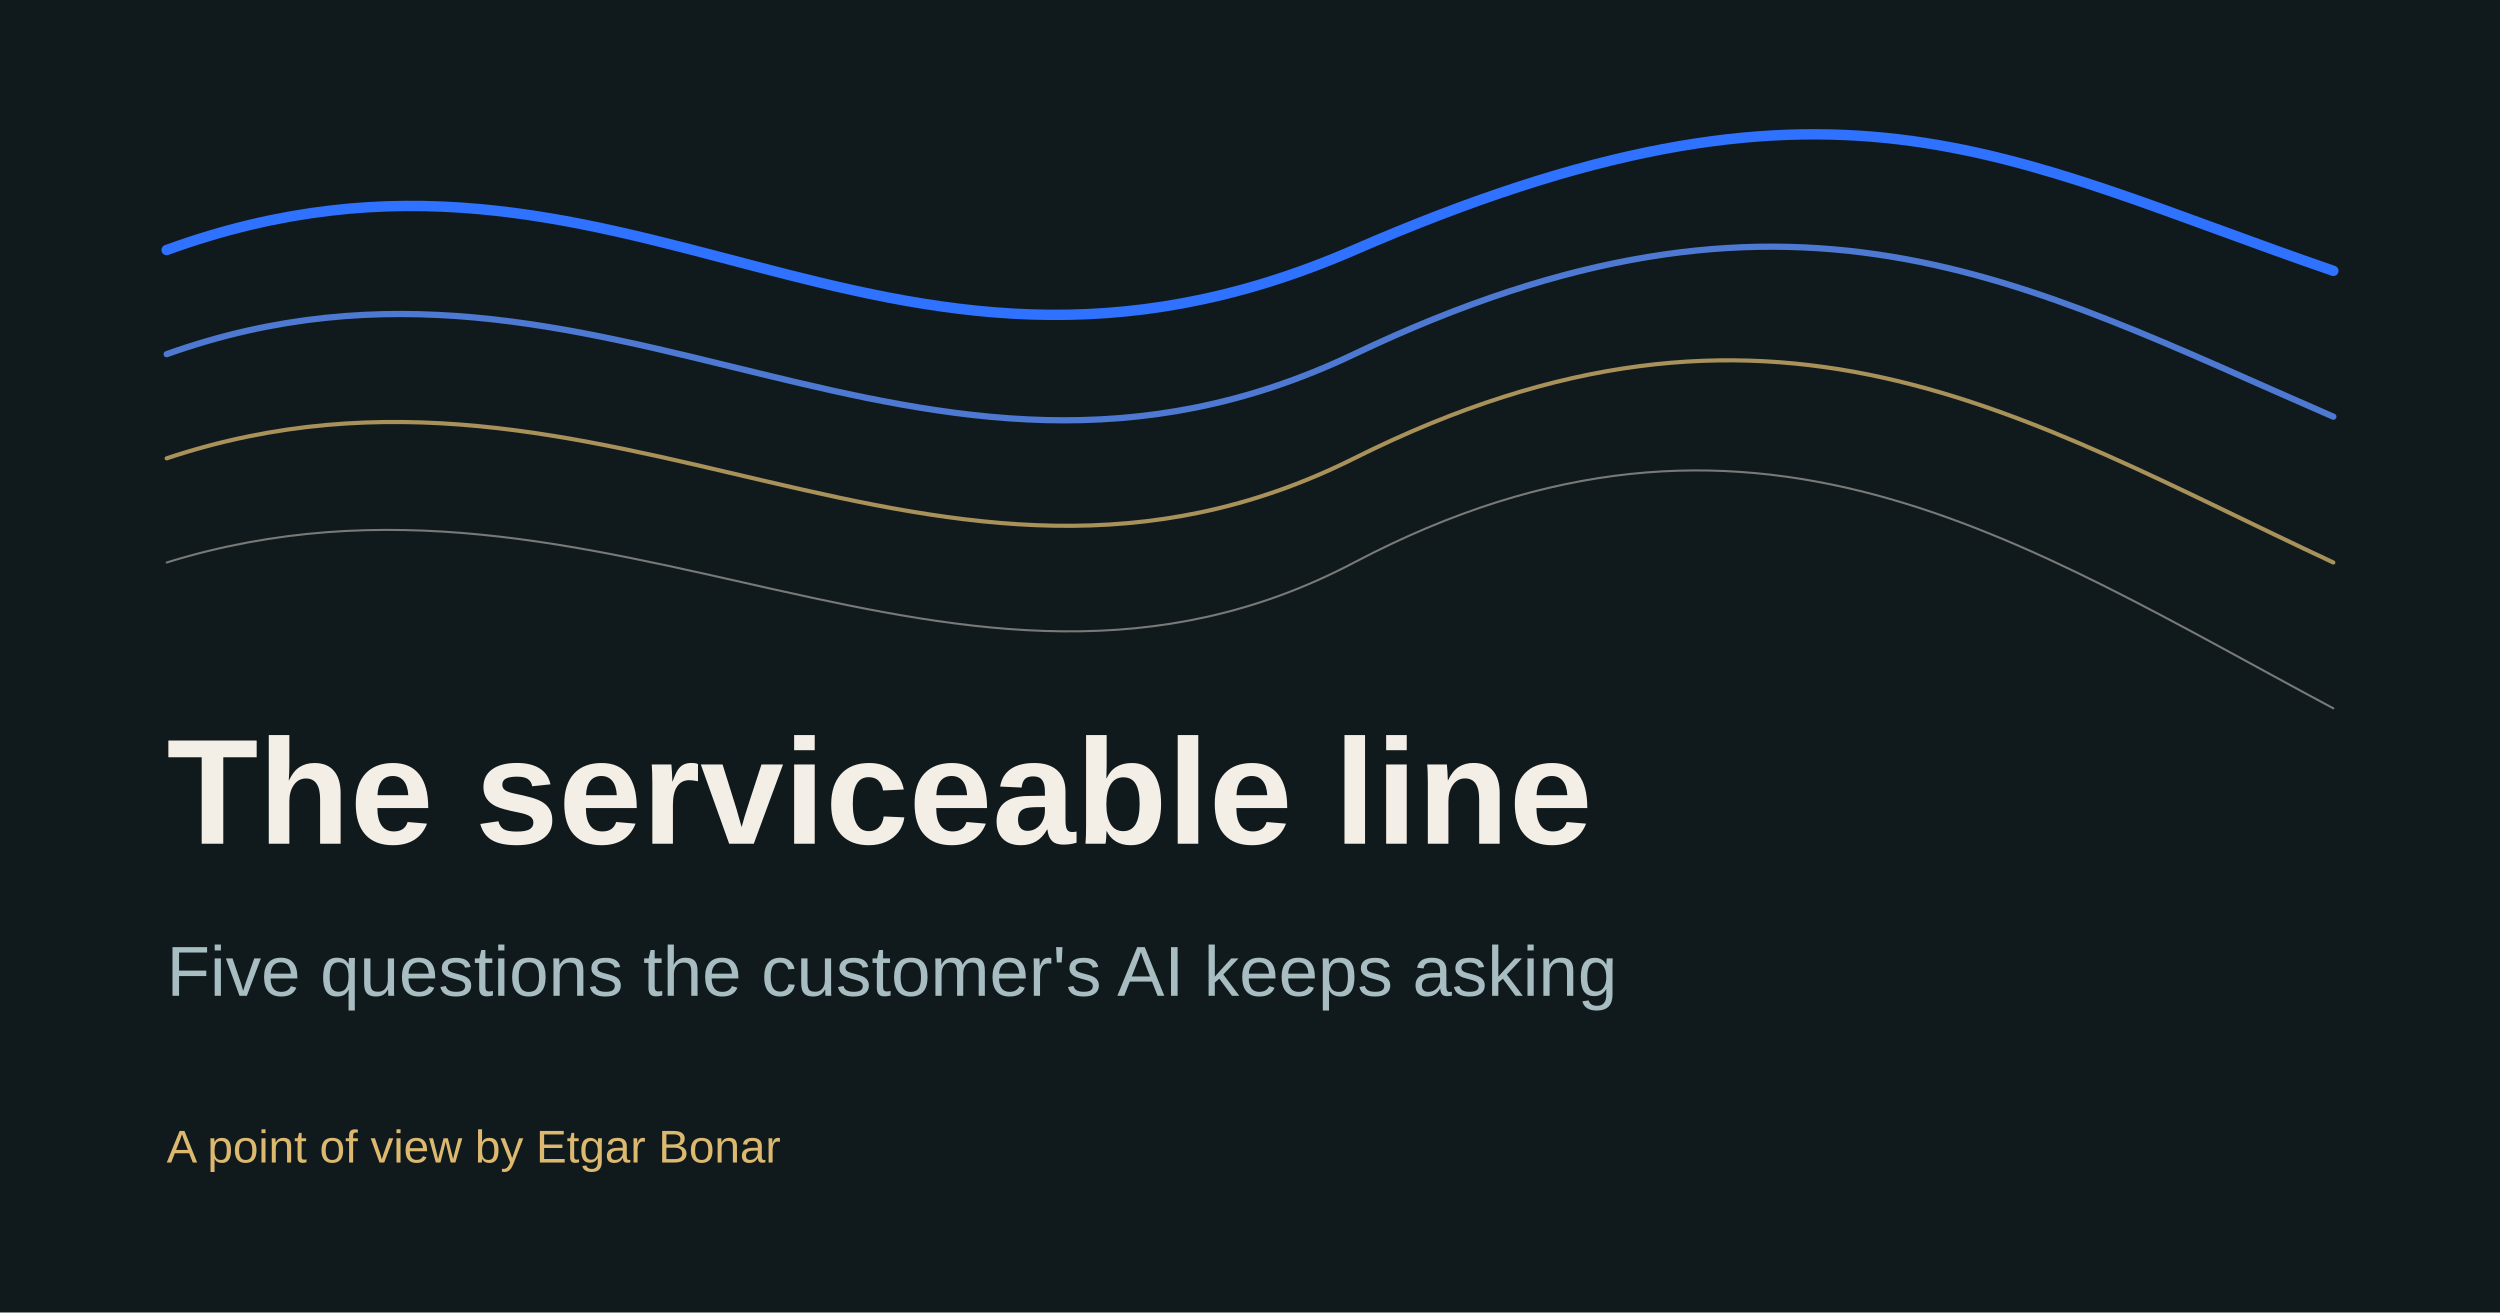
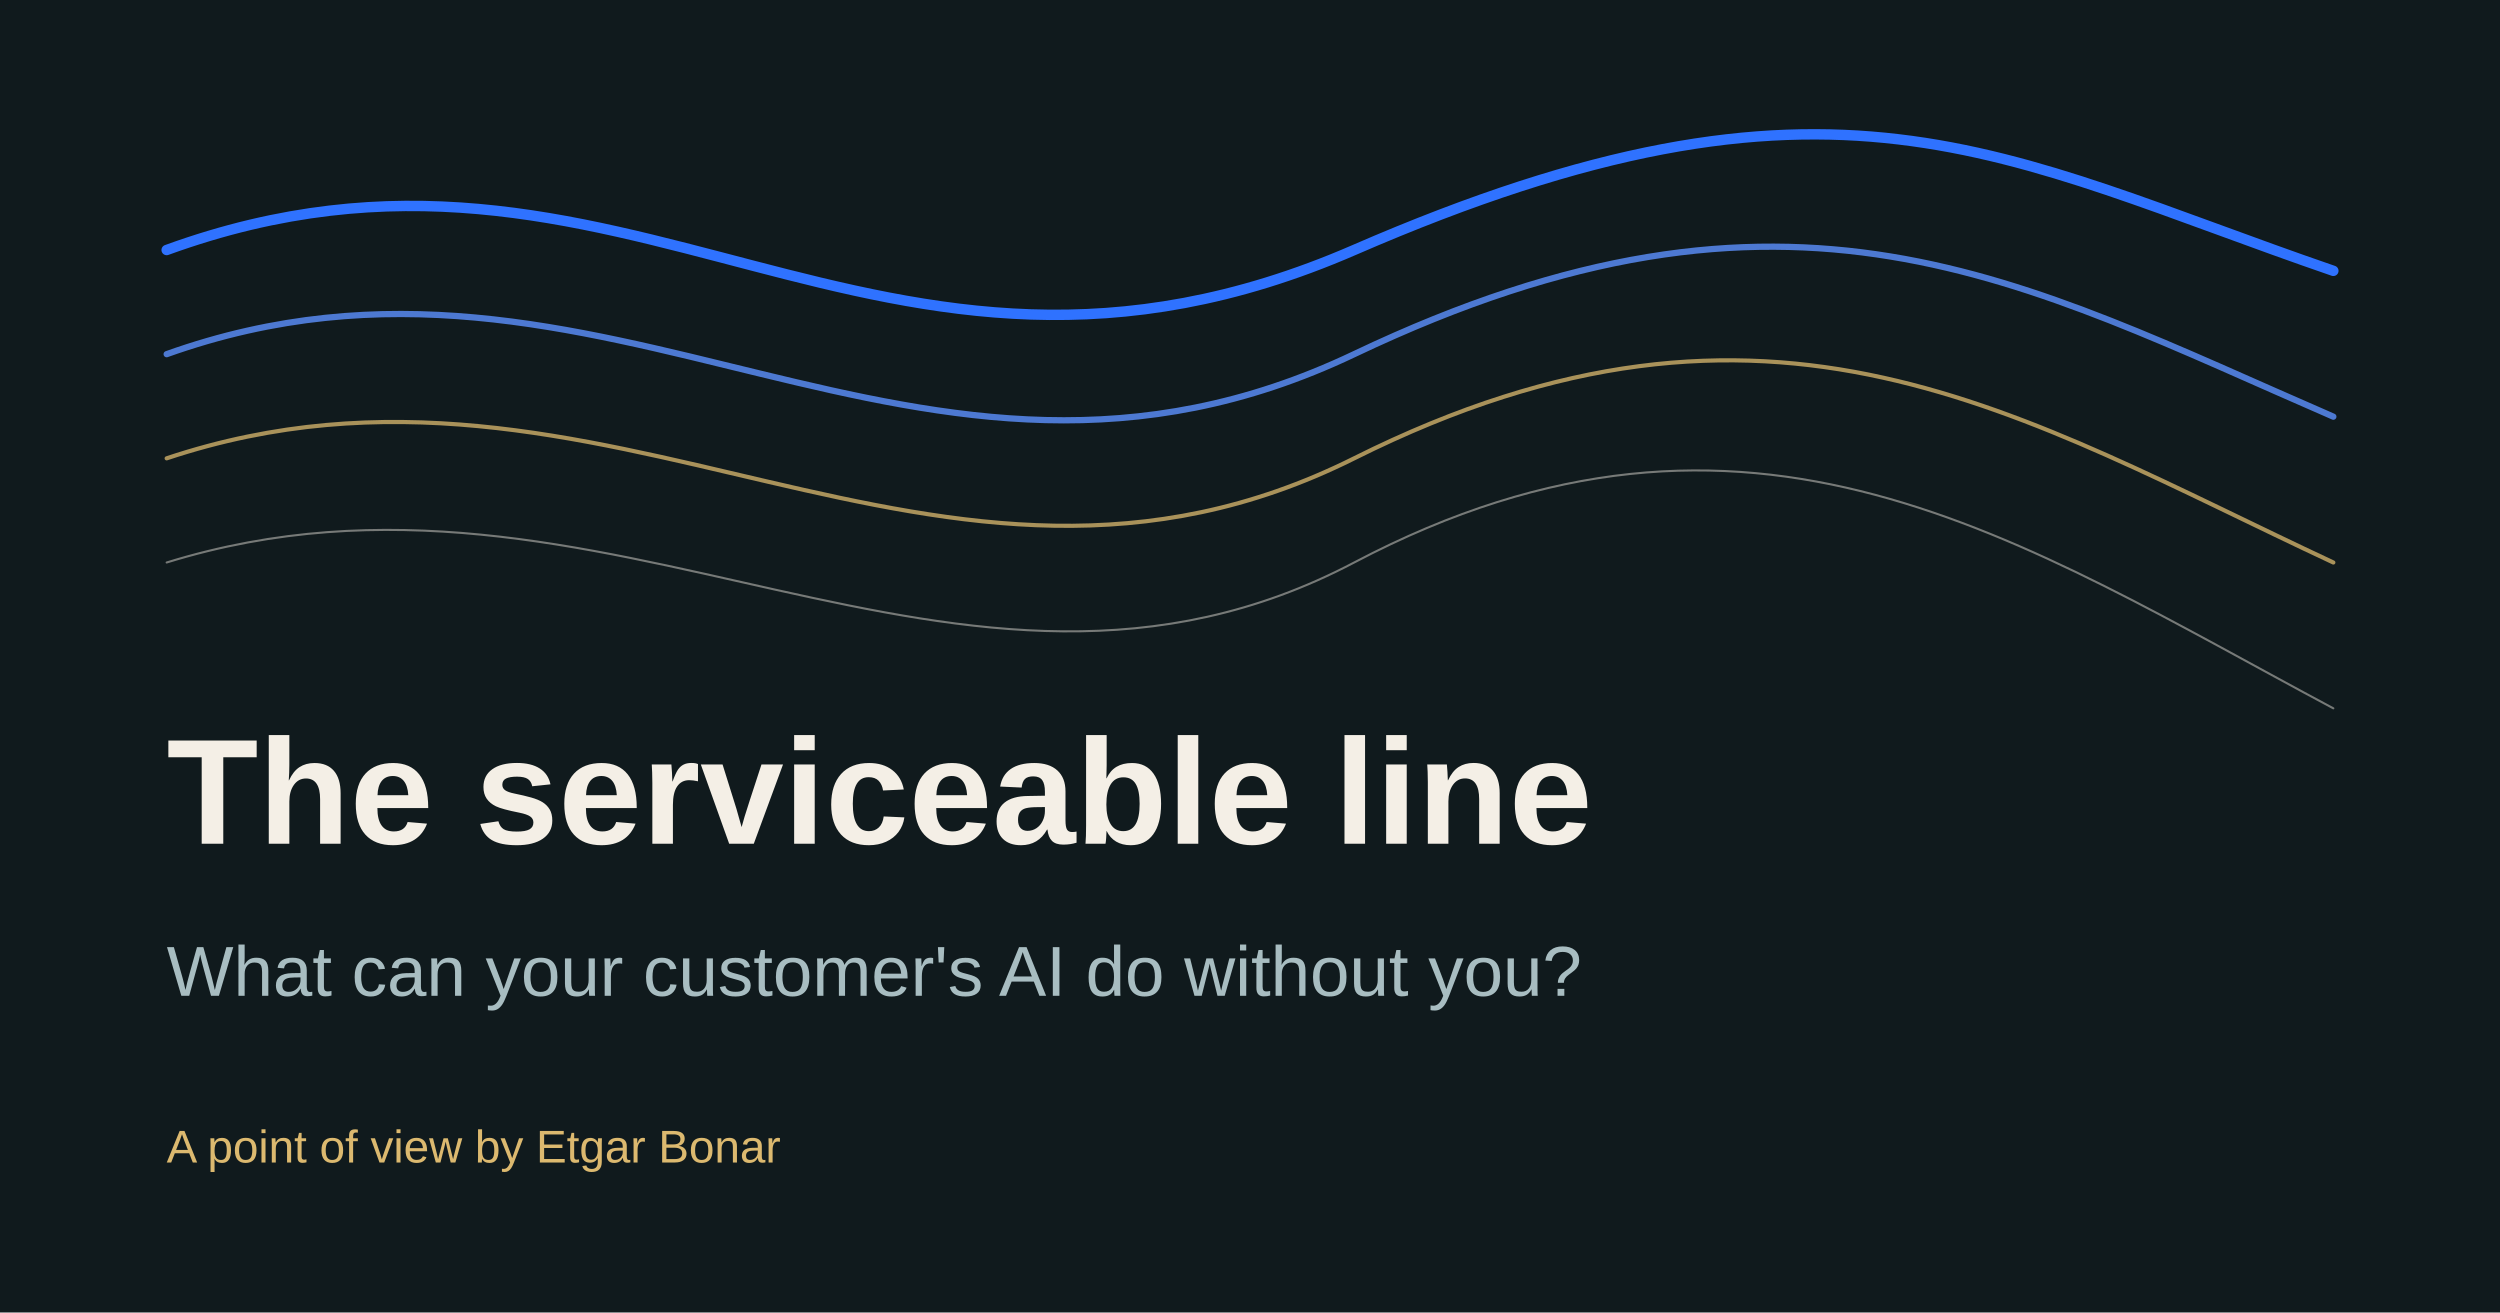
<svg xmlns="http://www.w3.org/2000/svg" width="1200" height="630" viewBox="0 0 1200 630" role="img" aria-labelledby="title desc">
  <rect width="1200" height="630" fill="#101a1d" />
  <g fill="none" stroke-linecap="round">
    <path d="M80 120C300 40 420 220 650 120s310-45 470 10" stroke="#2f72ff" stroke-width="5" />
    <path d="M80 170C290 95 440 270 650 170s320-35 470 30" stroke="#5d91ff" stroke-width="3" opacity=".8" />
    <path d="M80 220C290 150 450 320 650 220s320-20 470 50" stroke="#dcb96f" stroke-width="2" opacity=".75" />
    <path d="M80 270C290 205 460 370 650 270s320-10 470 70" stroke="#f4efe6" stroke-width="1" opacity=".45" />
  </g>
  <text x="80" y="405" font-family="Arial, sans-serif" font-size="72" font-weight="700" fill="#f4efe6">The serviceable line</text>
-   <text x="80" y="478" font-family="Arial, sans-serif" font-size="34" fill="#a8bdc1">Five questions the customer's AI keeps asking</text>
+   <text x="80" y="478" font-family="Arial, sans-serif" font-size="34" fill="#a8bdc1">What can your customer's AI do without you?</text>
  <text x="80" y="558" font-family="Arial, sans-serif" font-size="22" fill="#dcb96f">A point of view by Etgar Bonar</text>
</svg>
